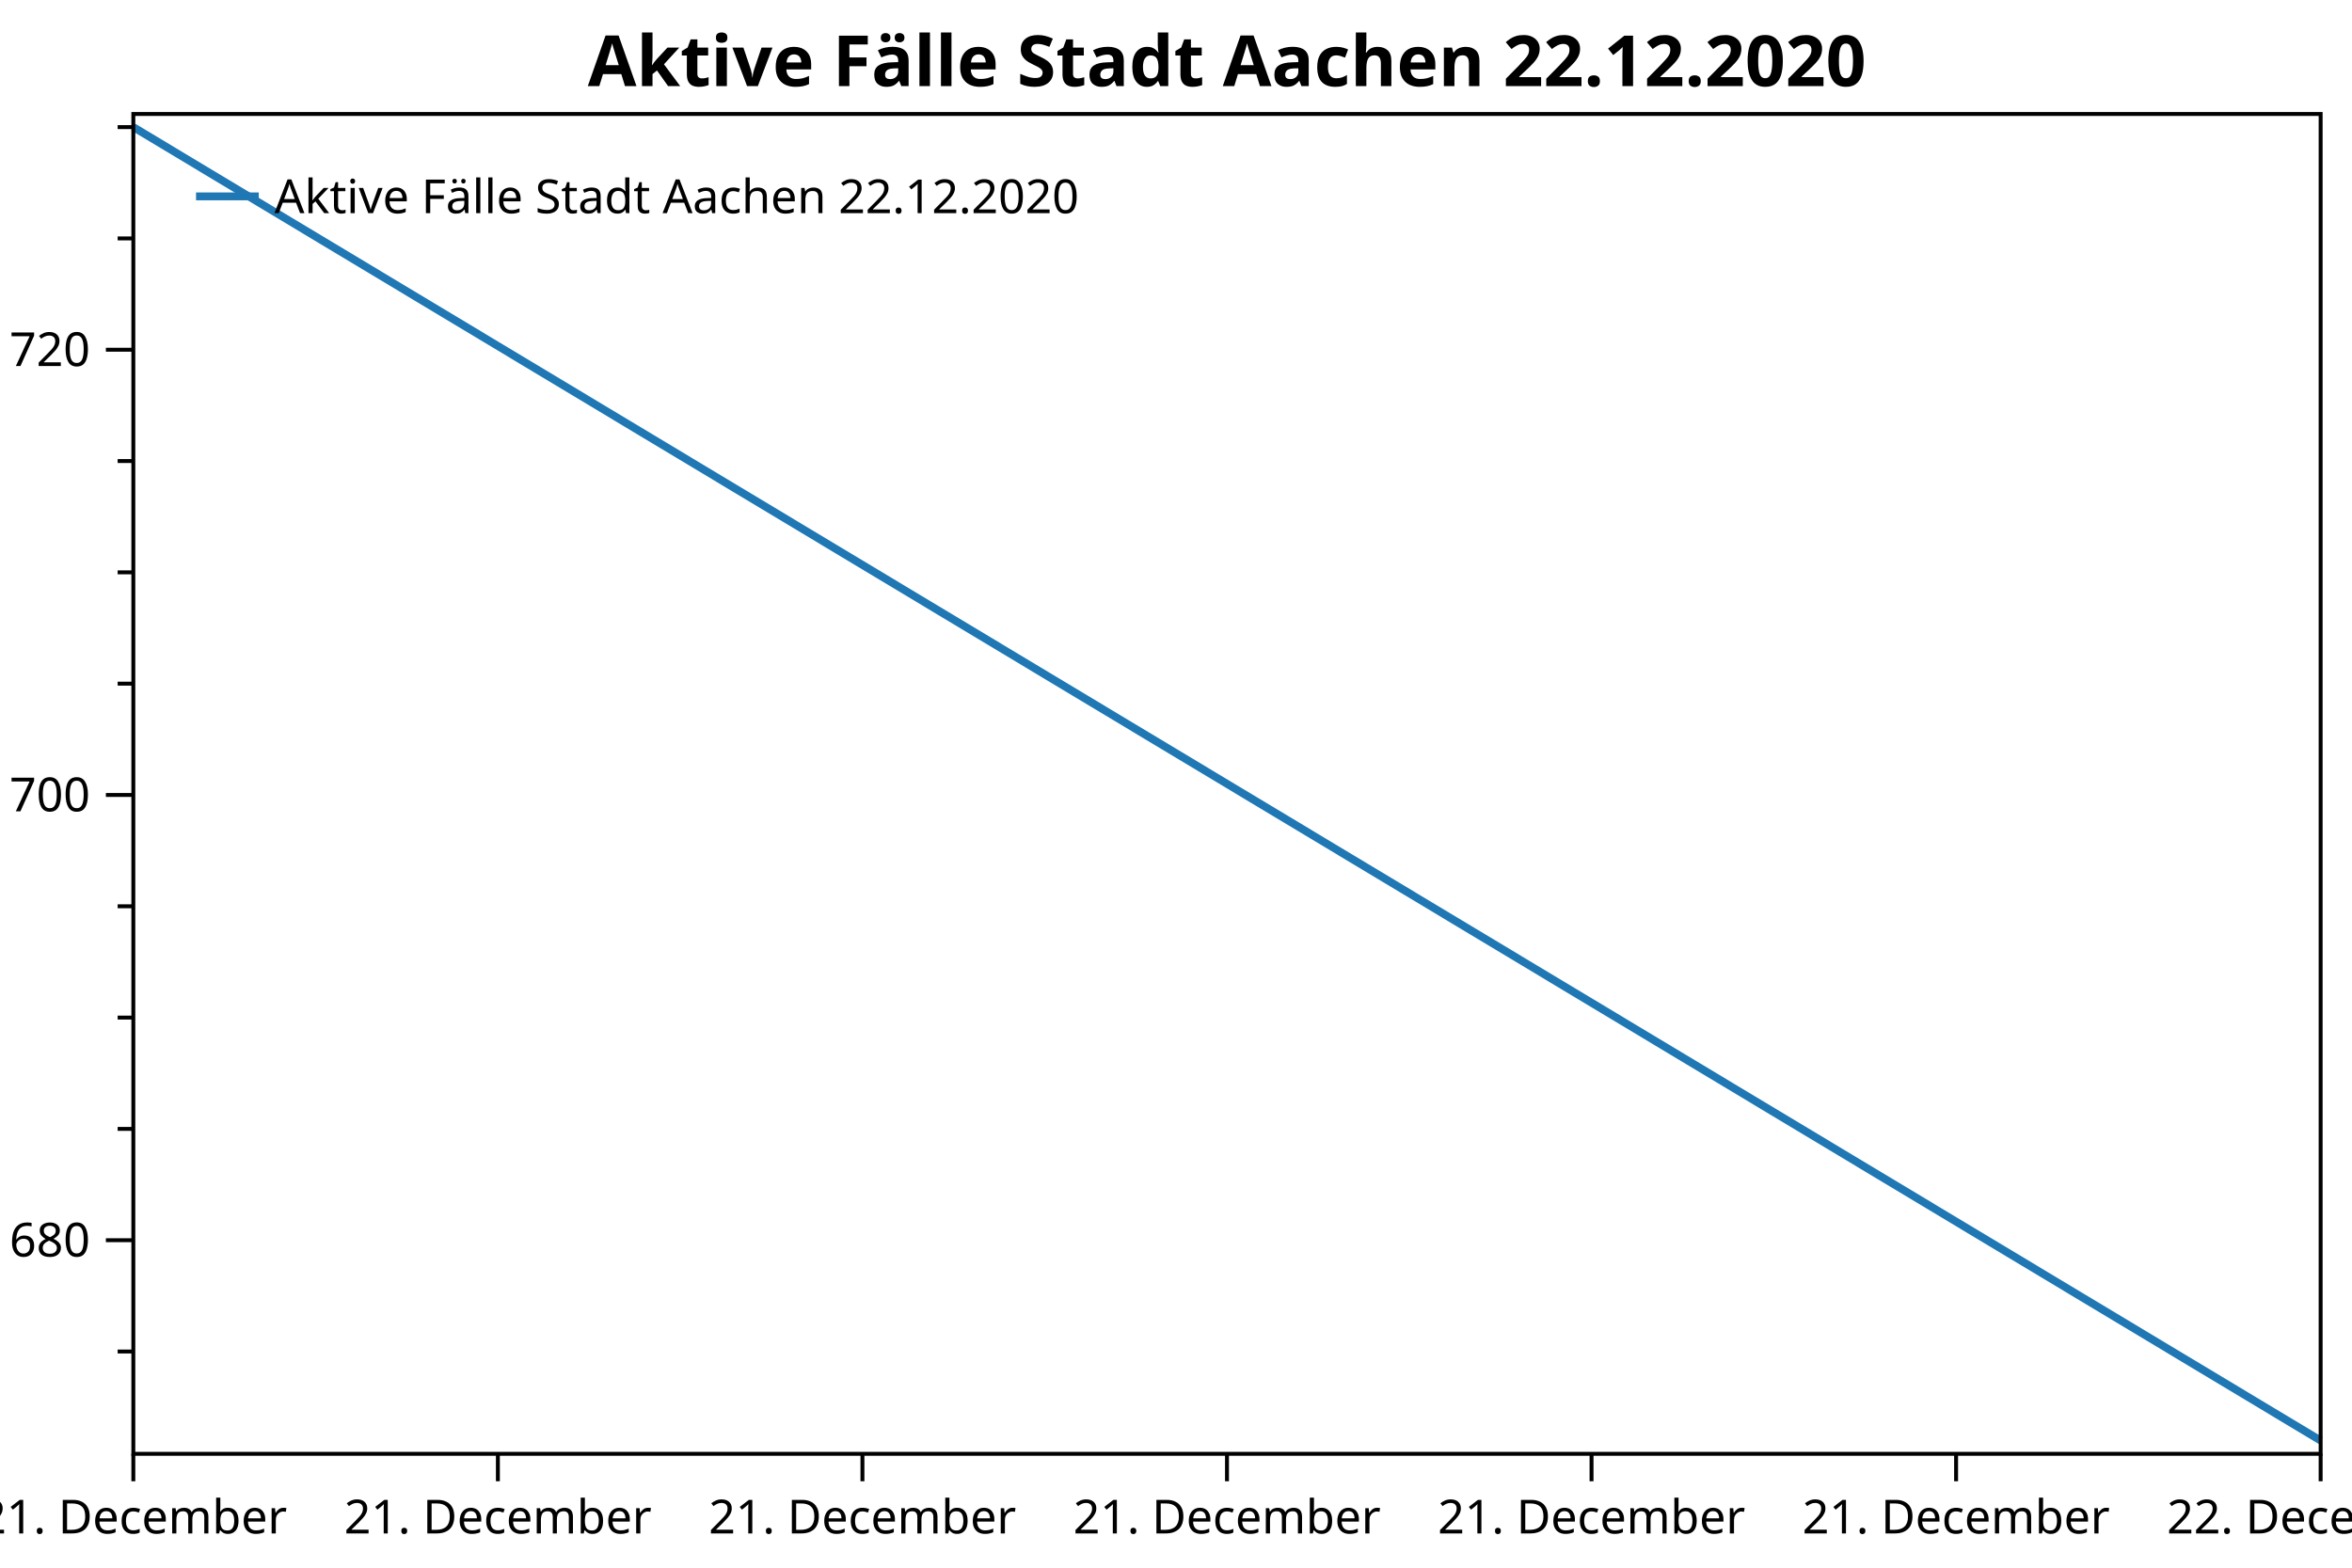
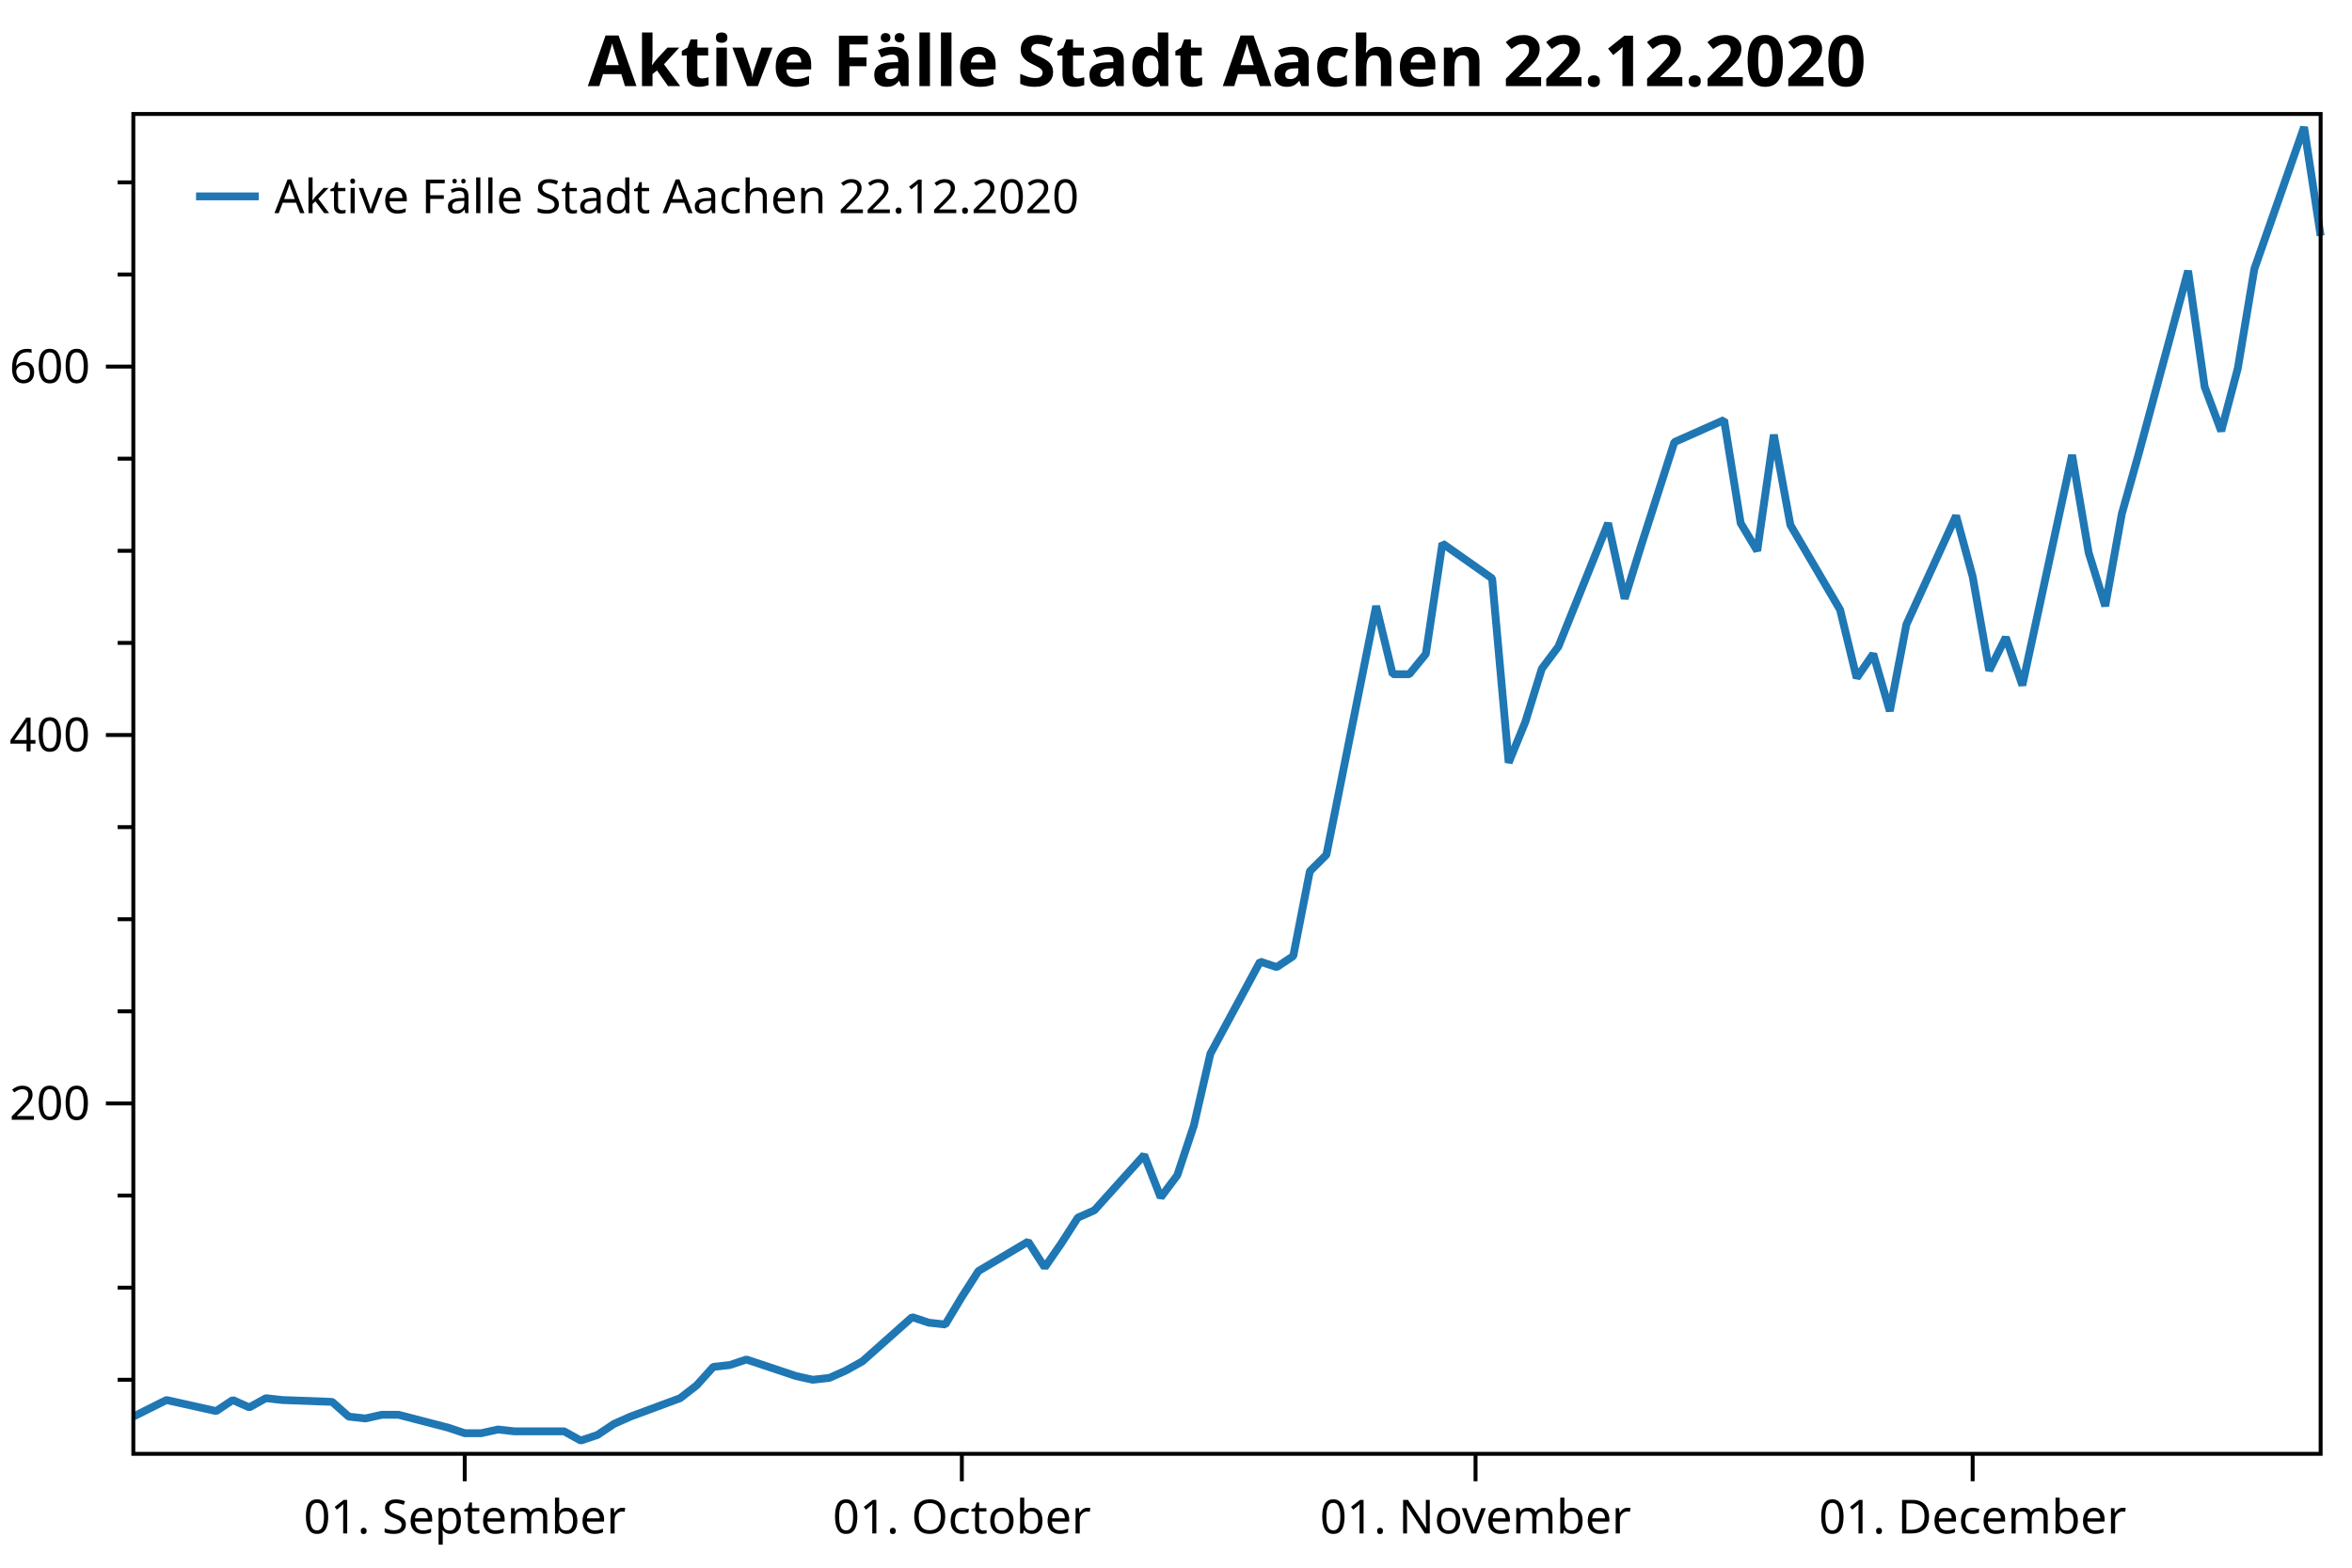
<svg xmlns="http://www.w3.org/2000/svg" width="600" height="400" version="1.1">
  <rect x="0" y="0" width="600" height="400" style="fill:rgb(255,255,255);stroke:none;" />
-   <polyline points="34.012,344.841 30.012,344.841" style="fill:none;stroke:black;stroke-width:1" />
-   <polyline points="34.012,288.039 30.012,288.039" style="fill:none;stroke:black;stroke-width:1" />
-   <polyline points="34.012,259.639 30.012,259.639" style="fill:none;stroke:black;stroke-width:1" />
-   <polyline points="34.012,231.238 30.012,231.238" style="fill:none;stroke:black;stroke-width:1" />
-   <polyline points="34.012,174.436 30.012,174.436" style="fill:none;stroke:black;stroke-width:1" />
-   <polyline points="34.012,146.035 30.012,146.035" style="fill:none;stroke:black;stroke-width:1" />
-   <polyline points="34.012,117.634 30.012,117.634" style="fill:none;stroke:black;stroke-width:1" />
-   <polyline points="34.012,60.832 30.012,60.832" style="fill:none;stroke:black;stroke-width:1" />
-   <polyline points="34.012,32.431 30.012,32.431" style="fill:none;stroke:black;stroke-width:1" />
-   <text dominant-baseline="middle" text-anchor="end" transform="translate(23.012,316.4404)" font-family="Segoe UI" font-size="12" font-weight="400" fill="black">680</text>
-   <text dominant-baseline="middle" text-anchor="end" transform="translate(23.012,202.8366)" font-family="Segoe UI" font-size="12" font-weight="400" fill="black">700</text>
-   <text dominant-baseline="middle" text-anchor="end" transform="translate(23.012,89.2327)" font-family="Segoe UI" font-size="12" font-weight="400" fill="black">720</text>
-   <polyline points="34.012,316.44 27.012,316.44" style="fill:none;stroke:black;stroke-width:1" />
-   <polyline points="34.012,202.837 27.012,202.837" style="fill:none;stroke:black;stroke-width:1" />
-   <polyline points="34.012,89.233 27.012,89.233" style="fill:none;stroke:black;stroke-width:1" />
-   <text dominant-baseline="hanging" text-anchor="middle" transform="translate(34.012,381.947)" font-family="Segoe UI" font-size="12" font-weight="400" fill="black">21. December</text>
-   <text dominant-baseline="hanging" text-anchor="middle" transform="translate(127.01,381.947)" font-family="Segoe UI" font-size="12" font-weight="400" fill="black">21. December</text>
-   <text dominant-baseline="hanging" text-anchor="middle" transform="translate(220.008,381.947)" font-family="Segoe UI" font-size="12" font-weight="400" fill="black">21. December</text>
-   <text dominant-baseline="hanging" text-anchor="middle" transform="translate(313.006,381.947)" font-family="Segoe UI" font-size="12" font-weight="400" fill="black">21. December</text>
-   <text dominant-baseline="hanging" text-anchor="middle" transform="translate(406.004,381.947)" font-family="Segoe UI" font-size="12" font-weight="400" fill="black">21. December</text>
-   <text dominant-baseline="hanging" text-anchor="middle" transform="translate(499.002,381.947)" font-family="Segoe UI" font-size="12" font-weight="400" fill="black">21. December</text>
-   <text dominant-baseline="hanging" text-anchor="middle" transform="translate(592,381.947)" font-family="Segoe UI" font-size="12" font-weight="400" fill="black">22. December</text>
-   <polyline points="34.012,370.947 34.012,377.947" style="fill:none;stroke:black;stroke-width:1" />
-   <polyline points="127.01,370.947 127.01,377.947" style="fill:none;stroke:black;stroke-width:1" />
-   <polyline points="220.008,370.947 220.008,377.947" style="fill:none;stroke:black;stroke-width:1" />
-   <polyline points="313.006,370.947 313.006,377.947" style="fill:none;stroke:black;stroke-width:1" />
-   <polyline points="406.004,370.947 406.004,377.947" style="fill:none;stroke:black;stroke-width:1" />
-   <polyline points="499.002,370.947 499.002,377.947" style="fill:none;stroke:black;stroke-width:1" />
-   <polyline points="592,370.947 592,377.947" style="fill:none;stroke:black;stroke-width:1" />
-   <polyline points="34.012,32.431 592,367.562" style="fill:none;stroke:rgb(31,119,180);stroke-width:2;stroke-linejoin:bevel" />
+   <polyline points="34.012,352.051 30.012,352.051" style="fill:none;stroke:black;stroke-width:1" />
+   <polyline points="34.012,328.55 30.012,328.55" style="fill:none;stroke:black;stroke-width:1" />
+   <polyline points="34.012,305.048 30.012,305.048" style="fill:none;stroke:black;stroke-width:1" />
+   <polyline points="34.012,258.045 30.012,258.045" style="fill:none;stroke:black;stroke-width:1" />
+   <polyline points="34.012,234.544 30.012,234.544" style="fill:none;stroke:black;stroke-width:1" />
+   <polyline points="34.012,211.042 30.012,211.042" style="fill:none;stroke:black;stroke-width:1" />
+   <polyline points="34.012,164.039 30.012,164.039" style="fill:none;stroke:black;stroke-width:1" />
+   <polyline points="34.012,140.538 30.012,140.538" style="fill:none;stroke:black;stroke-width:1" />
+   <polyline points="34.012,117.036 30.012,117.036" style="fill:none;stroke:black;stroke-width:1" />
+   <polyline points="34.012,70.033 30.012,70.033" style="fill:none;stroke:black;stroke-width:1" />
+   <polyline points="34.012,46.532 30.012,46.532" style="fill:none;stroke:black;stroke-width:1" />
+   <text dominant-baseline="middle" text-anchor="end" transform="translate(23.012,281.5467)" font-family="Segoe UI" font-size="12" font-weight="400" fill="black">200</text>
+   <text dominant-baseline="middle" text-anchor="end" transform="translate(23.012,187.5407)" font-family="Segoe UI" font-size="12" font-weight="400" fill="black">400</text>
+   <text dominant-baseline="middle" text-anchor="end" transform="translate(23.012,93.5347)" font-family="Segoe UI" font-size="12" font-weight="400" fill="black">600</text>
+   <polyline points="34.012,281.547 27.012,281.547" style="fill:none;stroke:black;stroke-width:1" />
+   <polyline points="34.012,187.541 27.012,187.541" style="fill:none;stroke:black;stroke-width:1" />
+   <polyline points="34.012,93.535 27.012,93.535" style="fill:none;stroke:black;stroke-width:1" />
+   <text dominant-baseline="hanging" text-anchor="middle" transform="translate(118.5556,381.947)" font-family="Segoe UI" font-size="12" font-weight="400" fill="black">01. September</text>
+   <text dominant-baseline="hanging" text-anchor="middle" transform="translate(245.3711,381.947)" font-family="Segoe UI" font-size="12" font-weight="400" fill="black">01. October</text>
+   <text dominant-baseline="hanging" text-anchor="middle" transform="translate(376.4137,381.947)" font-family="Segoe UI" font-size="12" font-weight="400" fill="black">01. November</text>
+   <text dominant-baseline="hanging" text-anchor="middle" transform="translate(503.2292,381.947)" font-family="Segoe UI" font-size="12" font-weight="400" fill="black">01. December</text>
+   <polyline points="118.556,370.947 118.556,377.947" style="fill:none;stroke:black;stroke-width:1" />
+   <polyline points="245.371,370.947 245.371,377.947" style="fill:none;stroke:black;stroke-width:1" />
+   <polyline points="376.414,370.947 376.414,377.947" style="fill:none;stroke:black;stroke-width:1" />
+   <polyline points="503.229,370.947 503.229,377.947" style="fill:none;stroke:black;stroke-width:1" />
+   <polyline points="34.012,361.452 42.466,357.221 55.148,360.042 59.375,357.221 63.602,359.102 67.829,356.752 72.057,357.221 84.738,357.692 88.965,361.452 93.192,361.922 97.42,360.982 101.647,360.982 114.329,364.272 118.556,365.682 122.783,365.682 127.01,364.742 131.237,365.212 143.919,365.212 148.146,367.562 152.373,366.152 156.6,363.332 160.827,361.452 173.509,356.752 177.736,353.461 181.963,348.761 186.19,348.291 190.418,346.881 203.099,351.111 207.327,352.051 211.554,351.581 215.781,349.701 220.008,347.351 232.69,336.07 236.917,337.48 241.144,337.95 245.371,330.9 249.598,324.319 262.28,316.799 266.507,323.379 270.734,317.269 274.961,310.688 279.188,308.808 291.87,294.707 296.097,305.518 300.325,299.878 304.552,287.187 308.779,268.856 321.46,245.354 325.688,246.764 329.915,243.944 334.142,222.323 338.369,218.093 351.051,154.639 355.278,172.03 359.505,172.03 363.732,166.859 367.959,138.658 380.641,147.588 384.868,194.591 389.095,184.25 393.322,170.62 397.55,164.979 410.231,133.487 414.458,152.758 418.685,139.128 427.14,112.806 439.822,107.166 444.049,133.487 448.276,140.538 452.503,110.926 456.73,133.957 469.412,155.579 473.639,172.97 477.866,166.859 482.093,181.43 486.32,159.339 499.002,131.607 503.229,147.118 507.456,171.09 511.683,162.629 515.911,174.85 528.592,116.096 532.819,141.008 537.047,154.639 541.274,131.137 545.501,116.096 558.183,69.093 562.41,98.705 566.637,109.986 570.864,94.005 575.091,68.623 587.773,32.431 592,60.163" style="fill:none;stroke:rgb(31,119,180);stroke-width:2;stroke-linejoin:bevel" />
  <text dominant-baseline="hanging" text-anchor="middle" transform="translate(313.006,8)" font-family="Segoe UI" font-size="18" font-weight="700" fill="black">Aktive Fälle Stadt Aachen 22.12.2020</text>
  <polygon points="34.012,29.079 592,29.079 592,370.947 34.012,370.947" style="fill:none;stroke:black;stroke-width:1" />
  <polygon points="42.012,37.08 228.483,37.08 228.483,63.133 42.012,63.133" style="fill:none;stroke:none;" />
  <text dominant-baseline="hanging" text-anchor="start" transform="translate(70.012,45.0795)" font-family="Segoe UI" font-size="12" font-weight="400" fill="black">Aktive Fälle Stadt Aachen 22.12.2020</text>
  <polyline points="50.012,50.106 66.012,50.106" style="fill:none;stroke:rgb(31,119,180);stroke-width:2" />
</svg>
